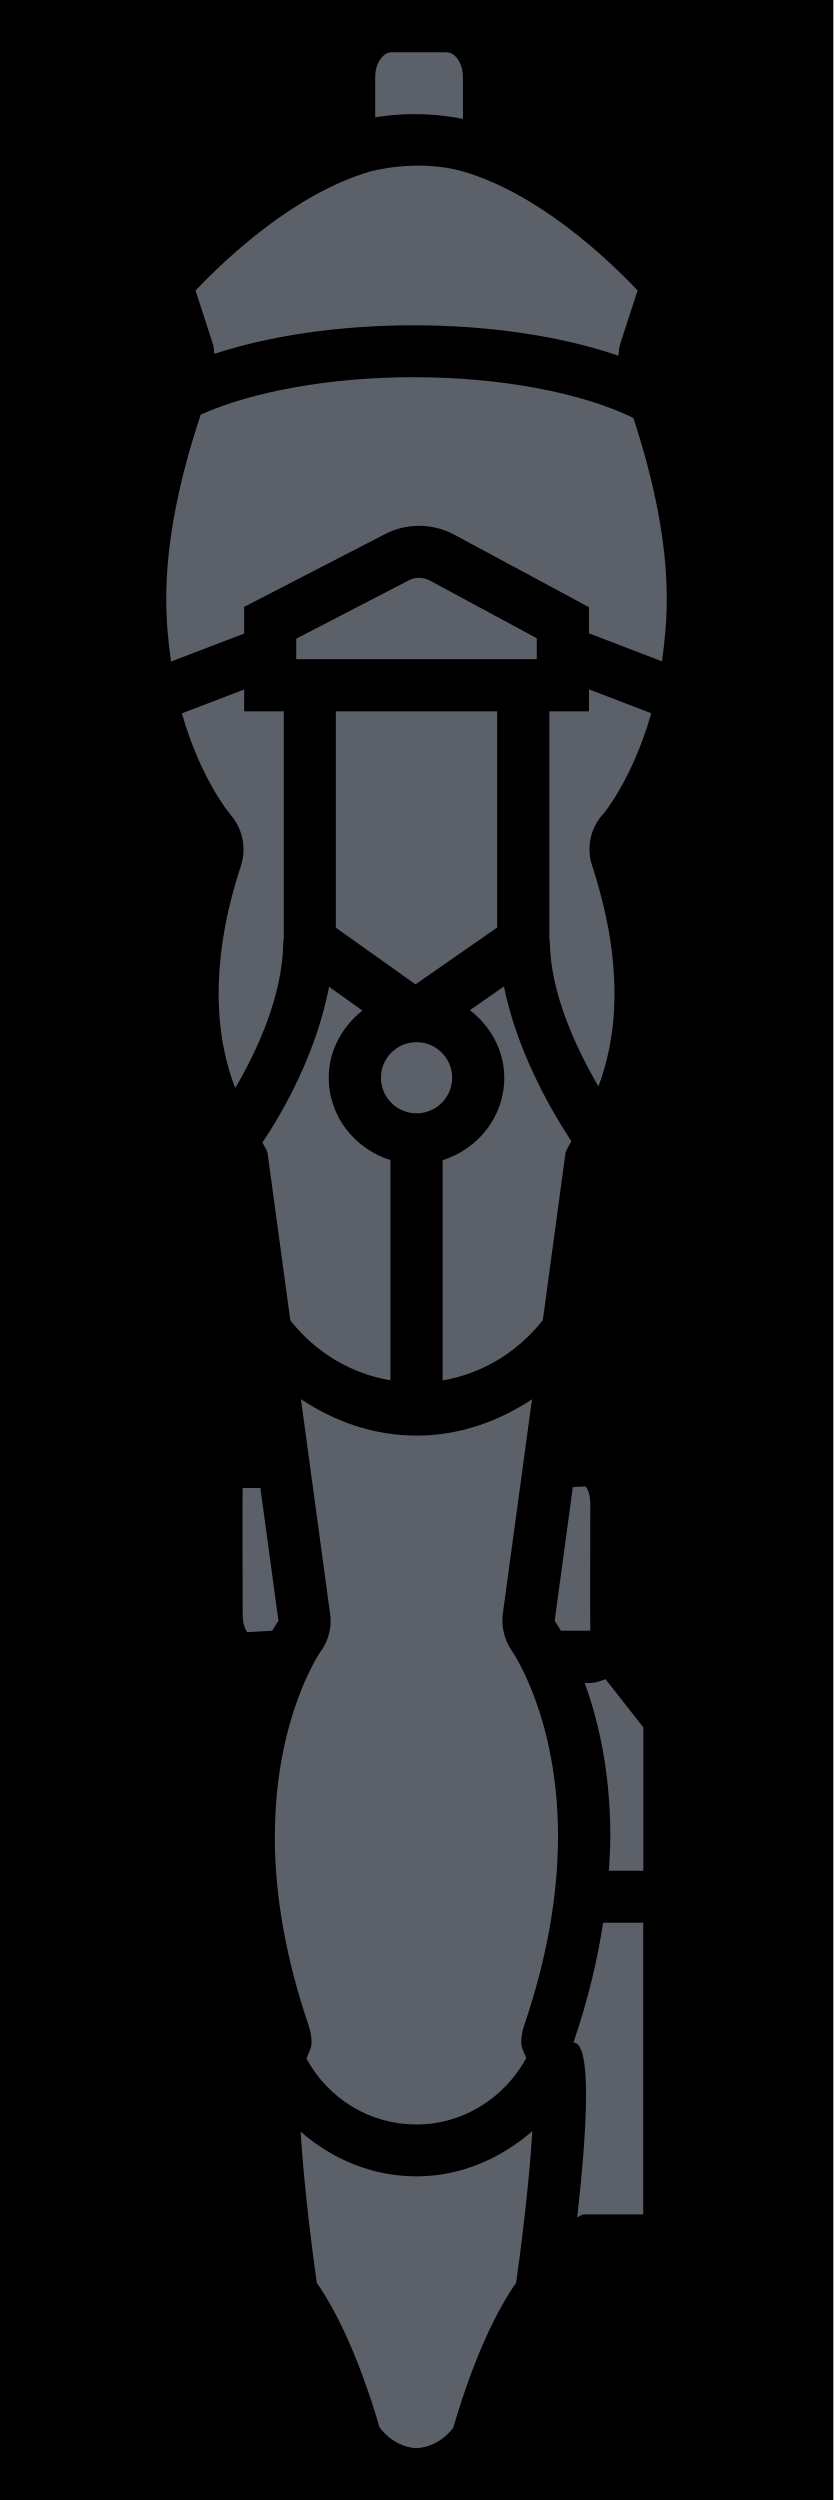
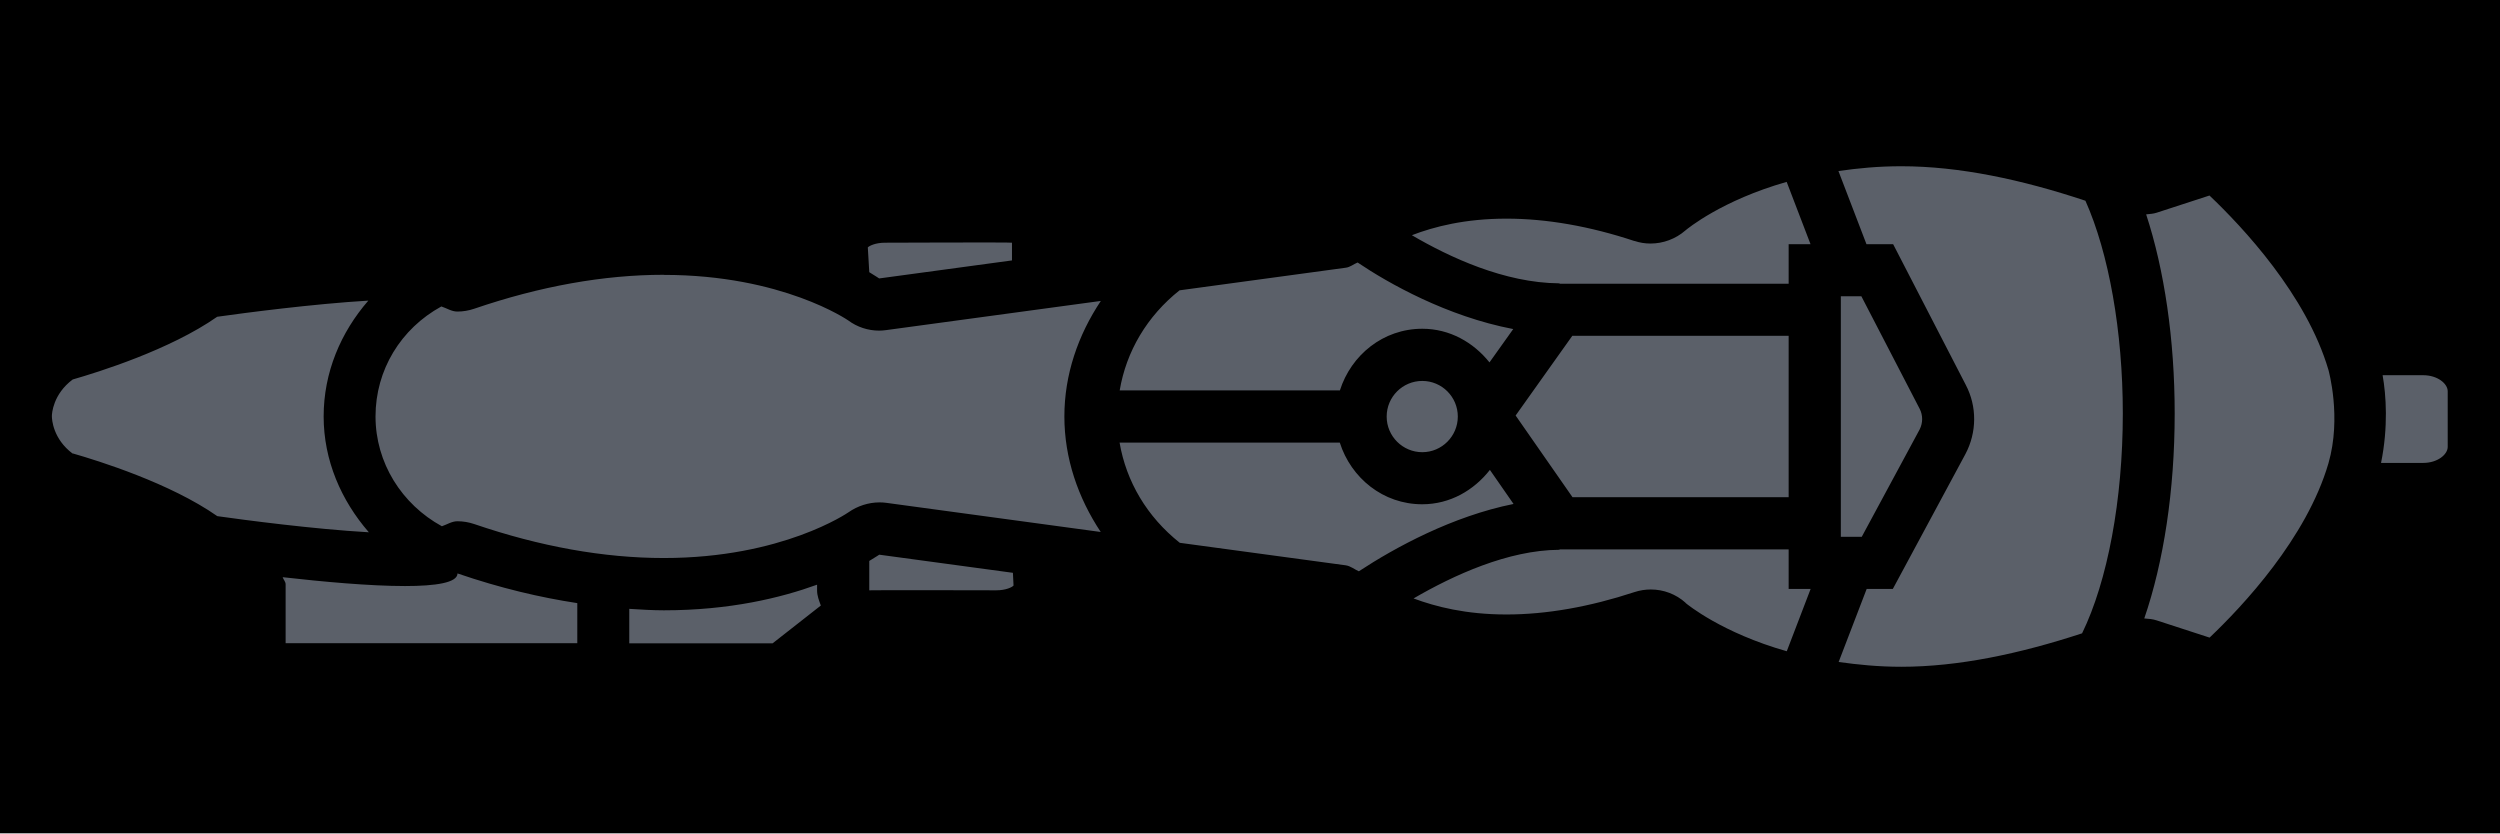
- <svg xmlns="http://www.w3.org/2000/svg" id="motorcycle" width="8" height="24" version="1.1" viewBox="0 0 8 24">
-   <path d="M 0 0 H 8 V 24 H 0 Z" data-purpose="hit" />
-   <path id="scale-bg-motorcycle" d="M2.313,8.309c.017-.05.025-.102.025-.154,0-.121-.044-.241-.125-.334-.017-.02-.29-.351-.467-.973l.598-.229v.21h.38v2.195s-.004.006-.004.009c-.004.524-.251,1.053-.462,1.413-.082-.213-.159-.51-.159-.908,0-.384.072-.798.215-1.229ZM5.485,10.954c-.019.043-.051.08-.058.127l-.216,1.593c-.25.315-.588.514-.962.578v-2.114c.34-.108.592-.416.592-.791,0-.268-.134-.496-.33-.65l.327-.227c.118.587.417,1.136.647,1.486ZM2.787,12.675l-.217-1.595c-.005-.041-.034-.074-.05-.113.199-.295.517-.857.639-1.494l.32.228c-.192.154-.323.381-.323.645,0,.375.252.683.592.791v2.114c-.374-.063-.713-.262-.962-.576ZM3.999,10.005c.188,0,.342.153.342.341,0,.188-.153.342-.342.342s-.342-.153-.342-.342c0-.188.153-.341.342-.341ZM4.773,8.904l-.784.546-.765-.544v-2.077h1.549v2.075ZM5.153,6.128v.2h-2.309v-.197l1.081-.56c.062-.032.135-.031.197,0l1.031.556ZM2.375,15.669c-.014-.013-.045-.072-.045-.165,0,0-.005-1.219,0-1.219h.17l.173,1.275s-.025.037-.06.095l-.238.014ZM2.639,17.627c0-1.139.436-1.768.437-1.77.064-.086.098-.19.098-.297,0-.022-.002-.045-.005-.067l-.28-2.061c.329.219.707.35,1.109.35s.78-.131,1.109-.349l-.28,2.06c-.003.021-.004.043-.004.064,0,.105.034.21.094.296.004.006.44.635.44,1.774,0,.576-.11,1.188-.326,1.82-.018.053-.027.107-.027.162,0,.053.031.099.048.149-.211.386-.61.637-1.054.637-.447,0-.843-.243-1.056-.632.017-.052.049-.099.049-.153s-.009-.109-.027-.162c-.216-.632-.326-1.244-.326-1.82ZM4.355,23.302c-.142.19-.329.2-.361.2-.022,0-.209-.01-.351-.2-.071-.247-.285-.934-.602-1.387-.038-.269-.123-.916-.155-1.451.305.265.689.429,1.112.429.421,0,.806-.168,1.112-.434-.031.536-.117,1.186-.155,1.455-.317.453-.531,1.14-.602,1.387ZM5.541,21.287c.044-.389.085-.837.085-1.175,0-.296-.032-.504-.121-.504.142-.414.231-.796.285-1.15h.385v2.8h-.565c-.027,0-.045.021-.07.029ZM6.176,16.583v1.376h-.331c.007-.113.014-.226.014-.332,0-.633-.12-1.124-.246-1.471h.055c.052,0,.098-.019.145-.036l.363.463ZM5.622,14.271c.015.013.045.072.045.165,0,0-.003,1.217,0,1.219h-.282c-.035-.058-.06-.096-.06-.096l.174-1.283.123-.006ZM5.787,7.818c-.084.093-.128.213-.128.334,0,.052.008.105.025.157.142.431.215.845.215,1.229,0,.39-.075.68-.154.892-.225-.387-.464-.91-.467-1.397,0-.004-.004-.006-.004-.009v-2.195h.38v-.211l.598.229c-.177.623-.449.954-.464.972ZM5.654,6.081v-.252l-1.295-.697c-.209-.111-.458-.112-.665-.003l-1.35.697v.256l-.702.269c-.027-.186-.046-.382-.046-.603,0-.558.127-1.154.331-1.768.501-.224,1.253-.359,2.042-.359.832,0,1.611.147,2.111.391.197.602.321,1.188.321,1.736,0,.22-.02.416-.046.601l-.701-.269ZM6.121,2.788l-.165.507c-.013.039-.016.079-.019.12-.541-.186-1.229-.292-1.968-.292-.709,0-1.378.099-1.911.274-.004-.034-.005-.068-.016-.101l-.165-.507c.302-.318.955-.931,1.674-1.142.004-.001.455-.128.897,0,.718.21,1.371.823,1.673,1.141ZM4.29.502c.073,0,.154.097.154.236v.404c-.344-.07-.652-.049-.842-.015v-.389c0-.14.082-.236.154-.236h.533Z" fill="#5b6069" />
+ <svg xmlns="http://www.w3.org/2000/svg" viewBox="0 0 24 8" width="24" height="8">
+   <g transform="translate(24 0) rotate(90)">
+     <path d="M 0 0 H 8 V 24 H 0 Z" data-purpose="hit" />
+     <path id="scale-bg-motorcycle" d="M2.313,8.309c.017-.05.025-.102.025-.154,0-.121-.044-.241-.125-.334-.017-.02-.29-.351-.467-.973l.598-.229v.21h.38v2.195s-.004.006-.004.009c-.004.524-.251,1.053-.462,1.413-.082-.213-.159-.51-.159-.908,0-.384.072-.798.215-1.229ZM5.485,10.954c-.019.043-.051.08-.058.127l-.216,1.593c-.25.315-.588.514-.962.578v-2.114c.34-.108.592-.416.592-.791,0-.268-.134-.496-.33-.65l.327-.227c.118.587.417,1.136.647,1.486ZM2.787,12.675l-.217-1.595c-.005-.041-.034-.074-.05-.113.199-.295.517-.857.639-1.494l.32.228c-.192.154-.323.381-.323.645,0,.375.252.683.592.791v2.114c-.374-.063-.713-.262-.962-.576ZM3.999,10.005c.188,0,.342.153.342.341,0,.188-.153.342-.342.342s-.342-.153-.342-.342c0-.188.153-.341.342-.341ZM4.773,8.904l-.784.546-.765-.544v-2.077h1.549v2.075ZM5.153,6.128v.2h-2.309v-.197l1.081-.56c.062-.032.135-.031.197,0l1.031.556ZM2.375,15.669c-.014-.013-.045-.072-.045-.165,0,0-.005-1.219,0-1.219h.17l.173,1.275s-.025.037-.06.095l-.238.014ZM2.639,17.627c0-1.139.436-1.768.437-1.77.064-.086.098-.19.098-.297,0-.022-.002-.045-.005-.067l-.28-2.061c.329.219.707.35,1.109.35s.78-.131,1.109-.349l-.28,2.06c-.003.021-.004.043-.004.064,0,.105.034.21.094.296.004.006.44.635.44,1.774,0,.576-.11,1.188-.326,1.82-.018.053-.027.107-.027.162,0,.053.031.099.048.149-.211.386-.61.637-1.054.637-.447,0-.843-.243-1.056-.632.017-.052.049-.099.049-.153s-.009-.109-.027-.162c-.216-.632-.326-1.244-.326-1.82ZM4.355,23.302c-.142.19-.329.2-.361.2-.022,0-.209-.01-.351-.2-.071-.247-.285-.934-.602-1.387-.038-.269-.123-.916-.155-1.451.305.265.689.429,1.112.429.421,0,.806-.168,1.112-.434-.031.536-.117,1.186-.155,1.455-.317.453-.531,1.14-.602,1.387ZM5.541,21.287c.044-.389.085-.837.085-1.175,0-.296-.032-.504-.121-.504.142-.414.231-.796.285-1.15h.385v2.8h-.565c-.027,0-.045.021-.07.029ZM6.176,16.583v1.376h-.331c.007-.113.014-.226.014-.332,0-.633-.12-1.124-.246-1.471h.055c.052,0,.098-.019.145-.036l.363.463ZM5.622,14.271c.015.013.045.072.045.165,0,0-.003,1.217,0,1.219h-.282c-.035-.058-.06-.096-.06-.096l.174-1.283.123-.006ZM5.787,7.818c-.084.093-.128.213-.128.334,0,.052.008.105.025.157.142.431.215.845.215,1.229,0,.39-.075.68-.154.892-.225-.387-.464-.91-.467-1.397,0-.004-.004-.006-.004-.009v-2.195h.38v-.211l.598.229c-.177.623-.449.954-.464.972ZM5.654,6.081v-.252l-1.295-.697c-.209-.111-.458-.112-.665-.003l-1.35.697v.256l-.702.269c-.027-.186-.046-.382-.046-.603,0-.558.127-1.154.331-1.768.501-.224,1.253-.359,2.042-.359.832,0,1.611.147,2.111.391.197.602.321,1.188.321,1.736,0,.22-.02.416-.046.601l-.701-.269ZM6.121,2.788l-.165.507c-.013.039-.016.079-.019.12-.541-.186-1.229-.292-1.968-.292-.709,0-1.378.099-1.911.274-.004-.034-.005-.068-.016-.101l-.165-.507c.302-.318.955-.931,1.674-1.142.004-.001.455-.128.897,0,.718.21,1.371.823,1.673,1.141ZM4.29.502c.073,0,.154.097.154.236v.404c-.344-.07-.652-.049-.842-.015v-.389c0-.14.082-.236.154-.236h.533Z" fill="#5b6069" />
+   </g>
</svg>
